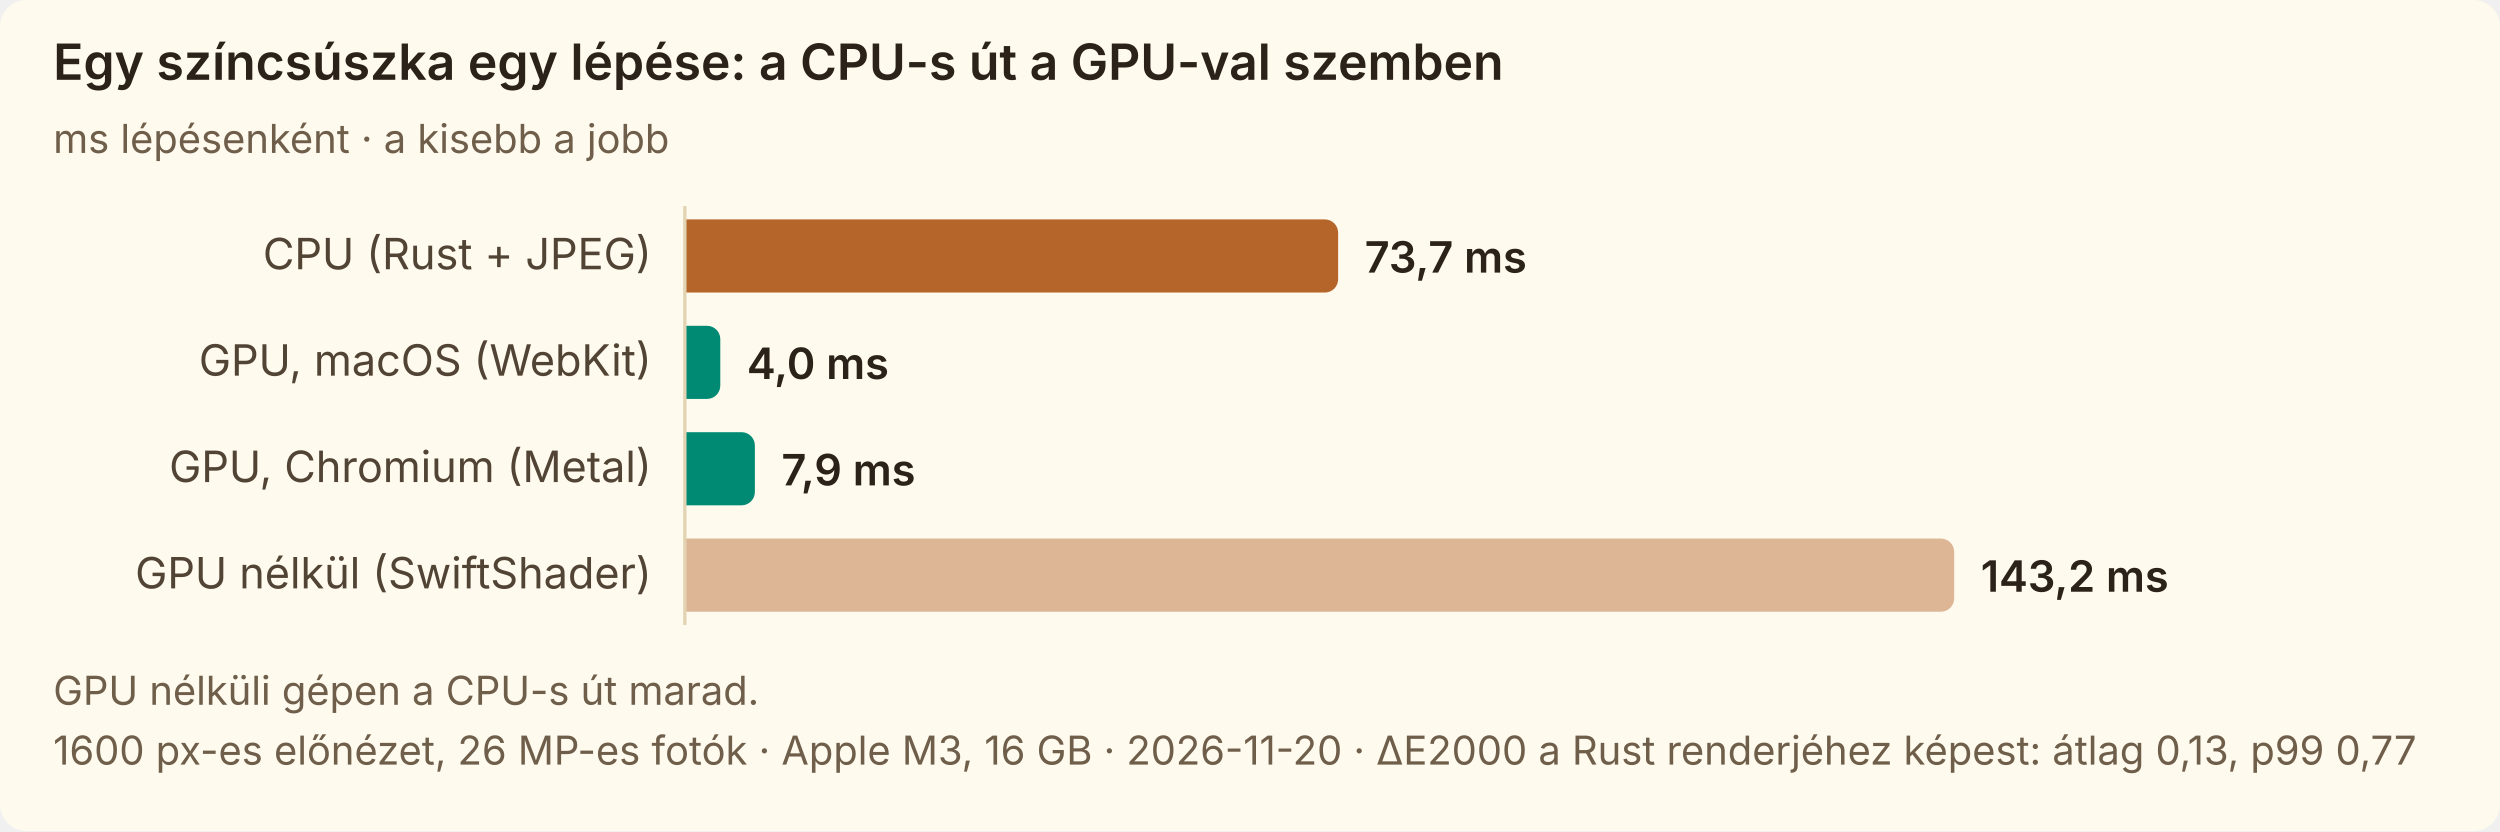
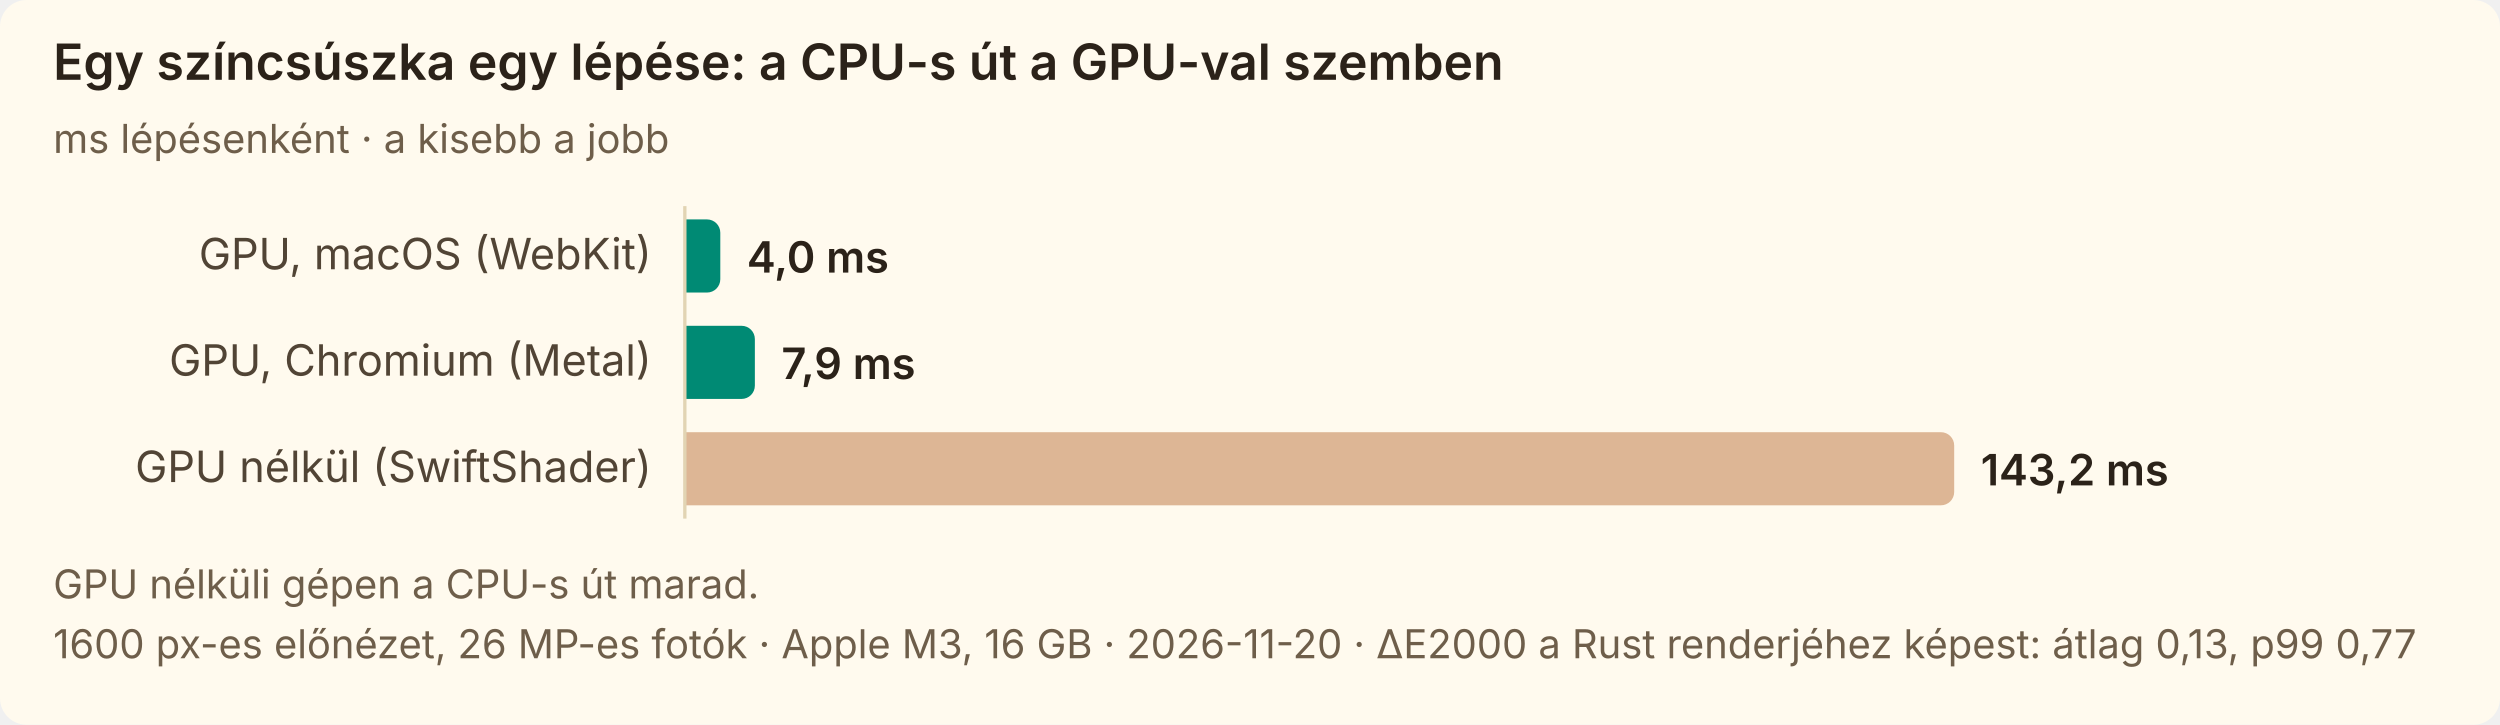
- <svg xmlns="http://www.w3.org/2000/svg" viewBox="-16 -16 752 250" width="752" height="250" role="img" aria-labelledby="t d">
+ <svg xmlns="http://www.w3.org/2000/svg" viewBox="-16 -16 752 218" width="752" height="218" role="img" aria-labelledby="t d">
  <style>
  .bg{fill:#fffaee} .t1{fill:#2b2219;font:600 13px system-ui,-apple-system,Segoe UI,sans-serif}
  .t2{fill:#514435;font:13px system-ui,-apple-system,Segoe UI,sans-serif}
  .t3{fill:#6e5e4a;font:12px system-ui,-apple-system,Segoe UI,sans-serif}
  .h{font-size:15px} .num{font-variant-numeric:tabular-nums} .axis{stroke:#e2d4b3;stroke-width:1}
  .ref{stroke:#514435;stroke-width:1.5;stroke-dasharray:4 3} .refw{stroke:#b5652a;stroke-width:1.5;stroke-dasharray:4 3}
  .s1{fill:#008a74} .old{fill-opacity:.45} .s2{fill:#b5652a} .s3{fill:#1baf7a} .s4{fill:#b07600} .s5{fill:#c4507e} .gap{stroke:#fffaee;stroke-width:2}
  .in{fill:#fff} .ln{fill:none;stroke:#008a74;stroke-width:2;stroke-linejoin:round} .band{fill:#e2d4b3;fill-opacity:.35}
  @media (prefers-color-scheme: dark){
    .bg{fill:#262019} .t1{fill:#f3ead6} .t2{fill:#d8cab0} .t3{fill:#a8977c} .axis{stroke:#3b3127}
    .ref{stroke:#d8cab0} .refw{stroke:#cc7f3e}
    .s1{fill:#21a593} .s2{fill:#cc7f3e} .s3{fill:#199e70} .s4{fill:#c98500} .s5{fill:#d55181} .gap{stroke:#262019}
    .ln{stroke:#21a593} .band{fill:#3b3127}
  }
</style>
-   <rect class="bg" x="-16" y="-16" width="752" height="250" rx="8" />
+   <rect class="bg" x="-16" y="-16" width="752" height="218" rx="8" />
  <text class="t1 h" x="0" y="8">Egy színcsúszka egy lépése: a CPU-s út a GPU-val szemben</text>
  <text class="t3" x="0" y="30">ms lépésenként · a kisebb a jobb</text>
-   <text class="t2" x="180" y="65" text-anchor="end">CPU (Rust + JPEG)</text>
-   <path class="s2" d="M190 50h192.508a4 4 0 0 1 4 4v14a4 4 0 0 1 -4 4h-192.508z" />
-   <text class="t1 num" x="394.508" y="66">73,7 ms</text>
-   <text class="t2" x="180" y="97" text-anchor="end">GPU, macOS (WebKit)</text>
-   <path class="s1" d="M190 82h6.665a4 4 0 0 1 4 4v14a4 4 0 0 1 -4 4h-6.665z" />
-   <text class="t1 num" x="208.665" y="98">4,0 ms</text>
-   <text class="t2" x="180" y="129" text-anchor="end">GPU, Chromium (Metal)</text>
-   <path class="s1" d="M190 114h17.064a4 4 0 0 1 4 4v14a4 4 0 0 1 -4 4h-17.064z" />
-   <text class="t1 num" x="219.064" y="130">7,9 ms</text>
-   <text class="t2" x="180" y="161" text-anchor="end">GPU nélkül (SwiftShader)</text>
-   <path class="s2 old" d="M190 146h377.818a4 4 0 0 1 4 4v14a4 4 0 0 1 -4 4h-377.818z" />
-   <text class="t1 num" x="579.818" y="162">143,2 ms</text>
-   <line class="axis" x1="190" x2="190" y1="46" y2="172" />
-   <text class="t3" x="0" y="196">GPU nélküli gépen a CPU-s út marad.</text>
-   <text class="t3" x="0" y="214">1600 px-es előnézet, 26 MP-es fotók · Apple M3, 16 GB · 2026-11-20 · ΔE2000 a Rust renderjéhez képest: átlag 0,13, p99 0,77</text>
+   <text class="t2" x="180" y="65" text-anchor="end">GPU, macOS (WebKit)</text>
+   <path class="s1" d="M190 50h6.665a4 4 0 0 1 4 4v14a4 4 0 0 1 -4 4h-6.665z" />
+   <text class="t1 num" x="208.665" y="66">4,0 ms</text>
+   <text class="t2" x="180" y="97" text-anchor="end">GPU, Chromium (Metal)</text>
+   <path class="s1" d="M190 82h17.064a4 4 0 0 1 4 4v14a4 4 0 0 1 -4 4h-17.064z" />
+   <text class="t1 num" x="219.064" y="98">7,9 ms</text>
+   <text class="t2" x="180" y="129" text-anchor="end">GPU nélkül (SwiftShader)</text>
+   <path class="s2 old" d="M190 114h377.818a4 4 0 0 1 4 4v14a4 4 0 0 1 -4 4h-377.818z" />
+   <text class="t1 num" x="579.818" y="130">143,2 ms</text>
+   <line class="axis" x1="190" x2="190" y1="46" y2="140" />
+   <text class="t3" x="0" y="164">GPU nélküli gépen a CPU-s út marad.</text>
+   <text class="t3" x="0" y="182">1600 px-es előnézet, 26 MP-es fotók · Apple M3, 16 GB · 2026-11-20 · ΔE2000 a Rust renderjéhez képest: átlag 0,13, p99 0,77</text>
</svg>
